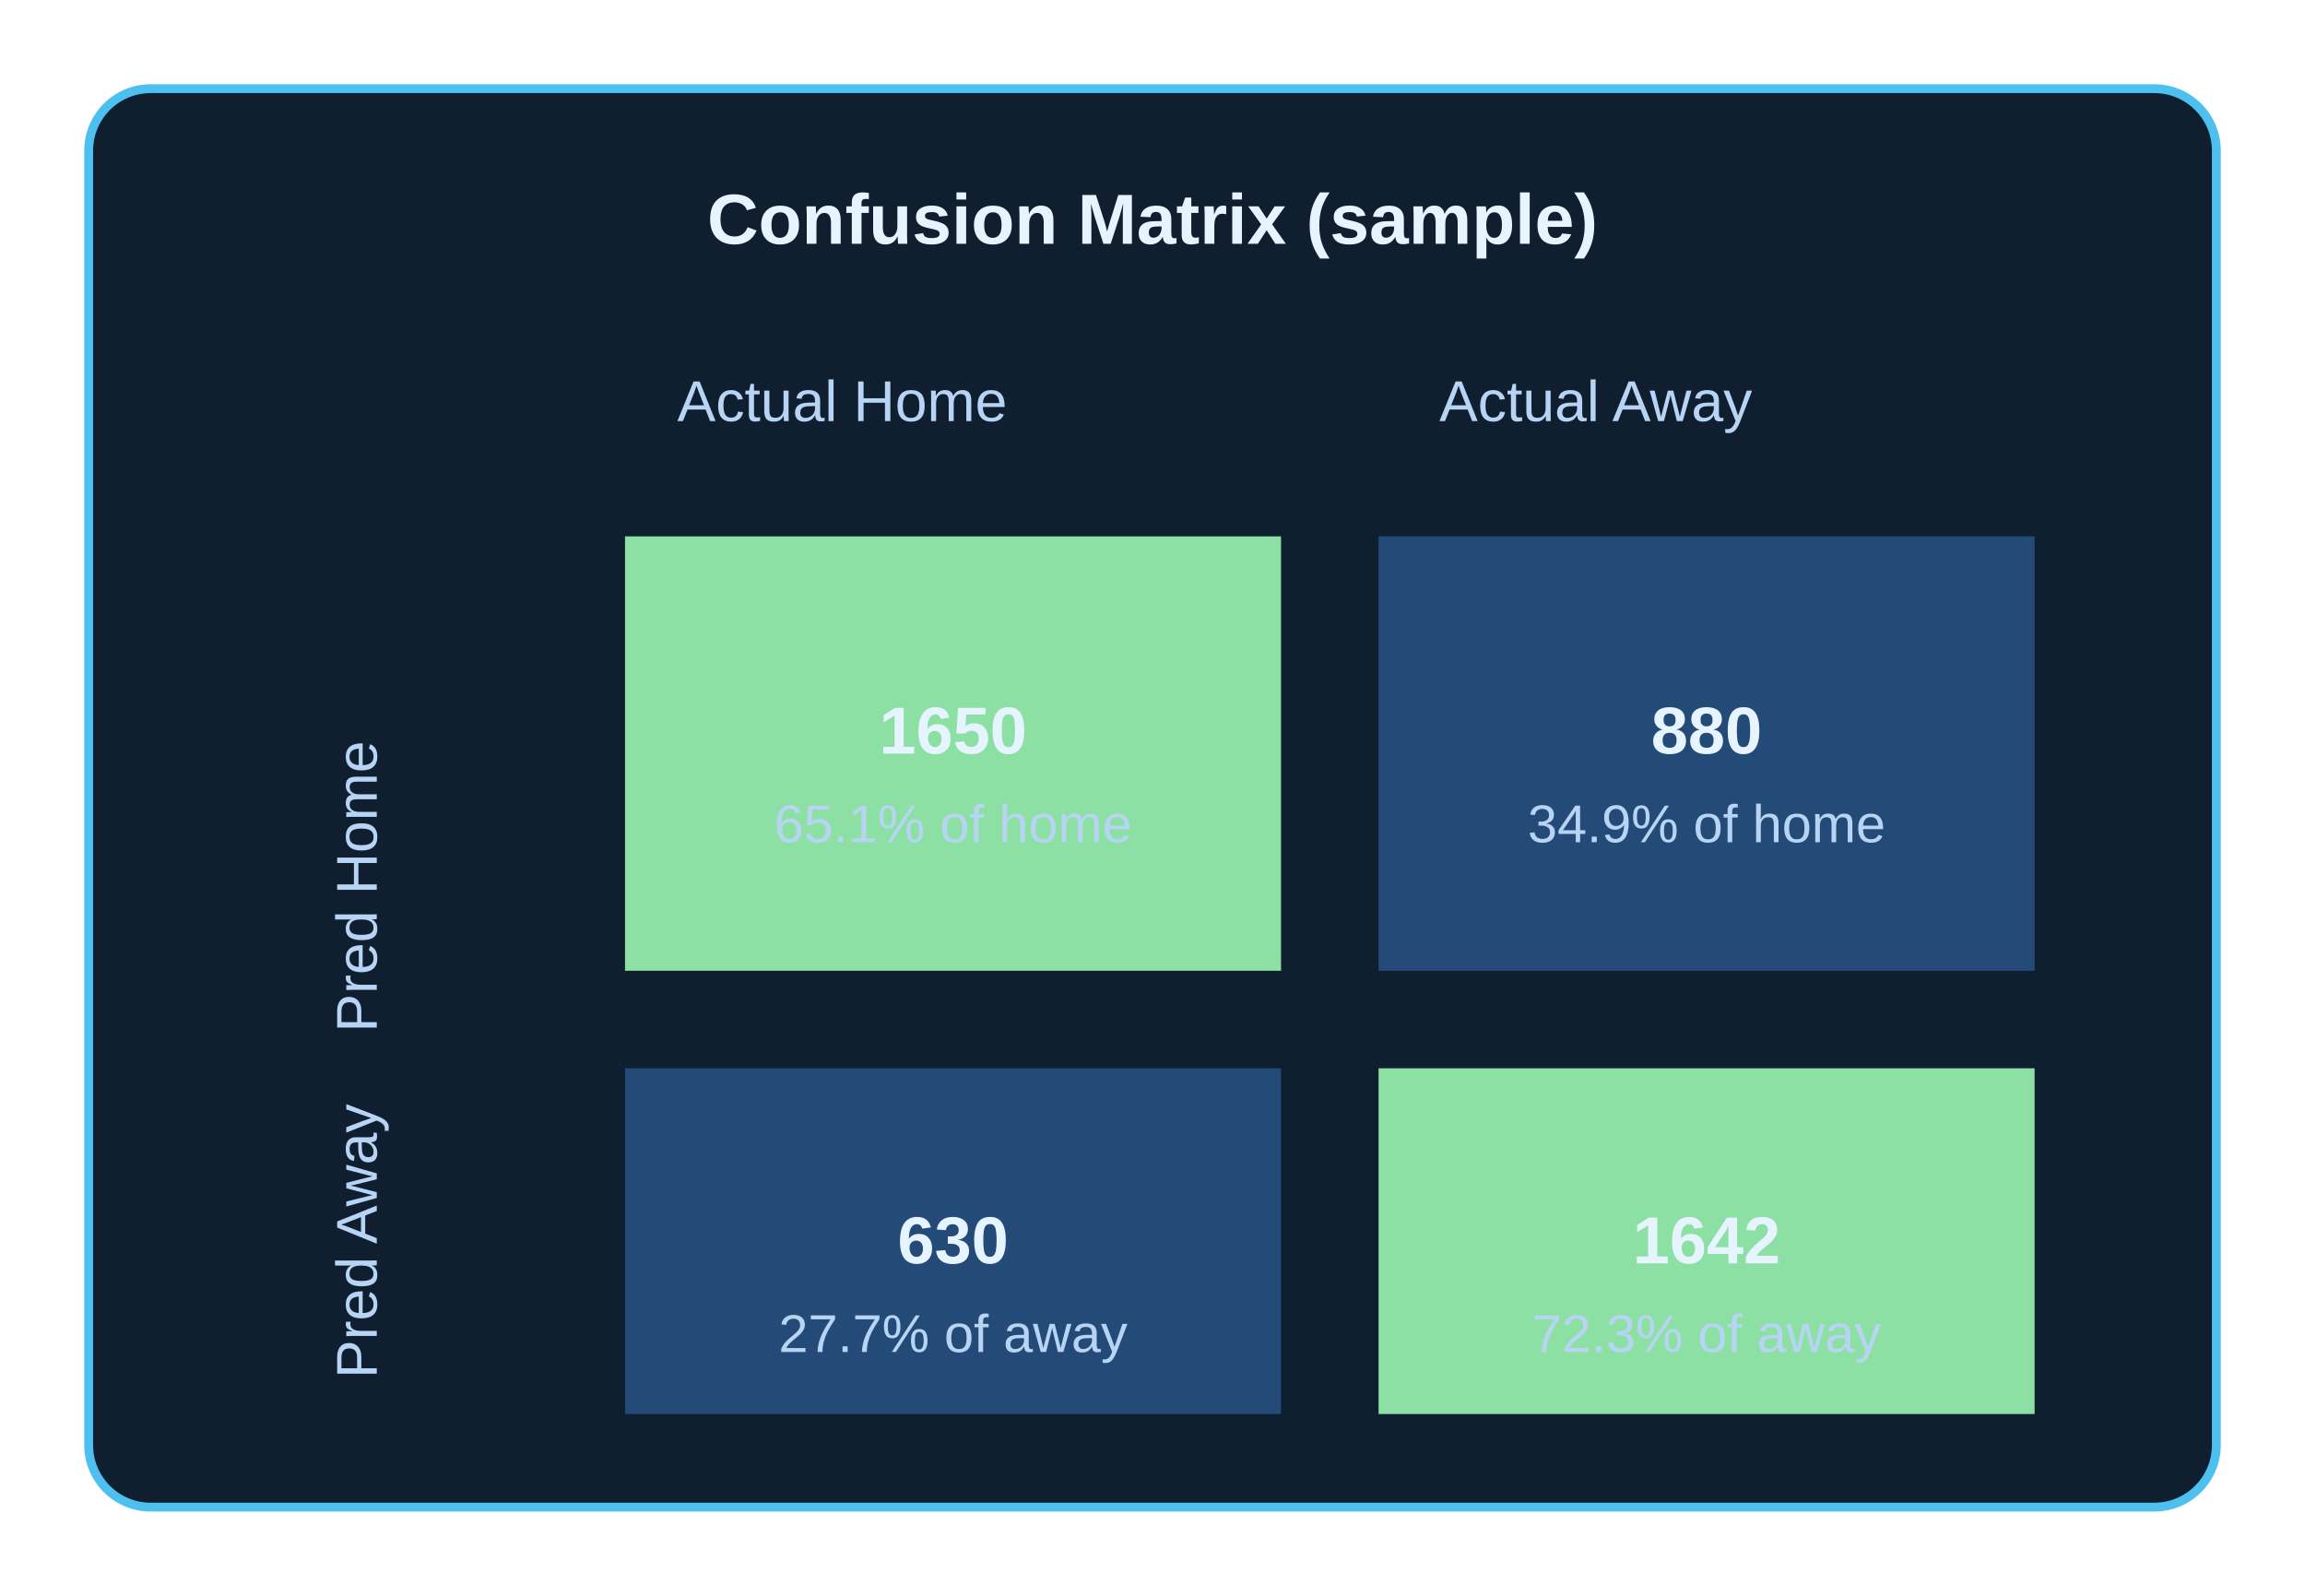
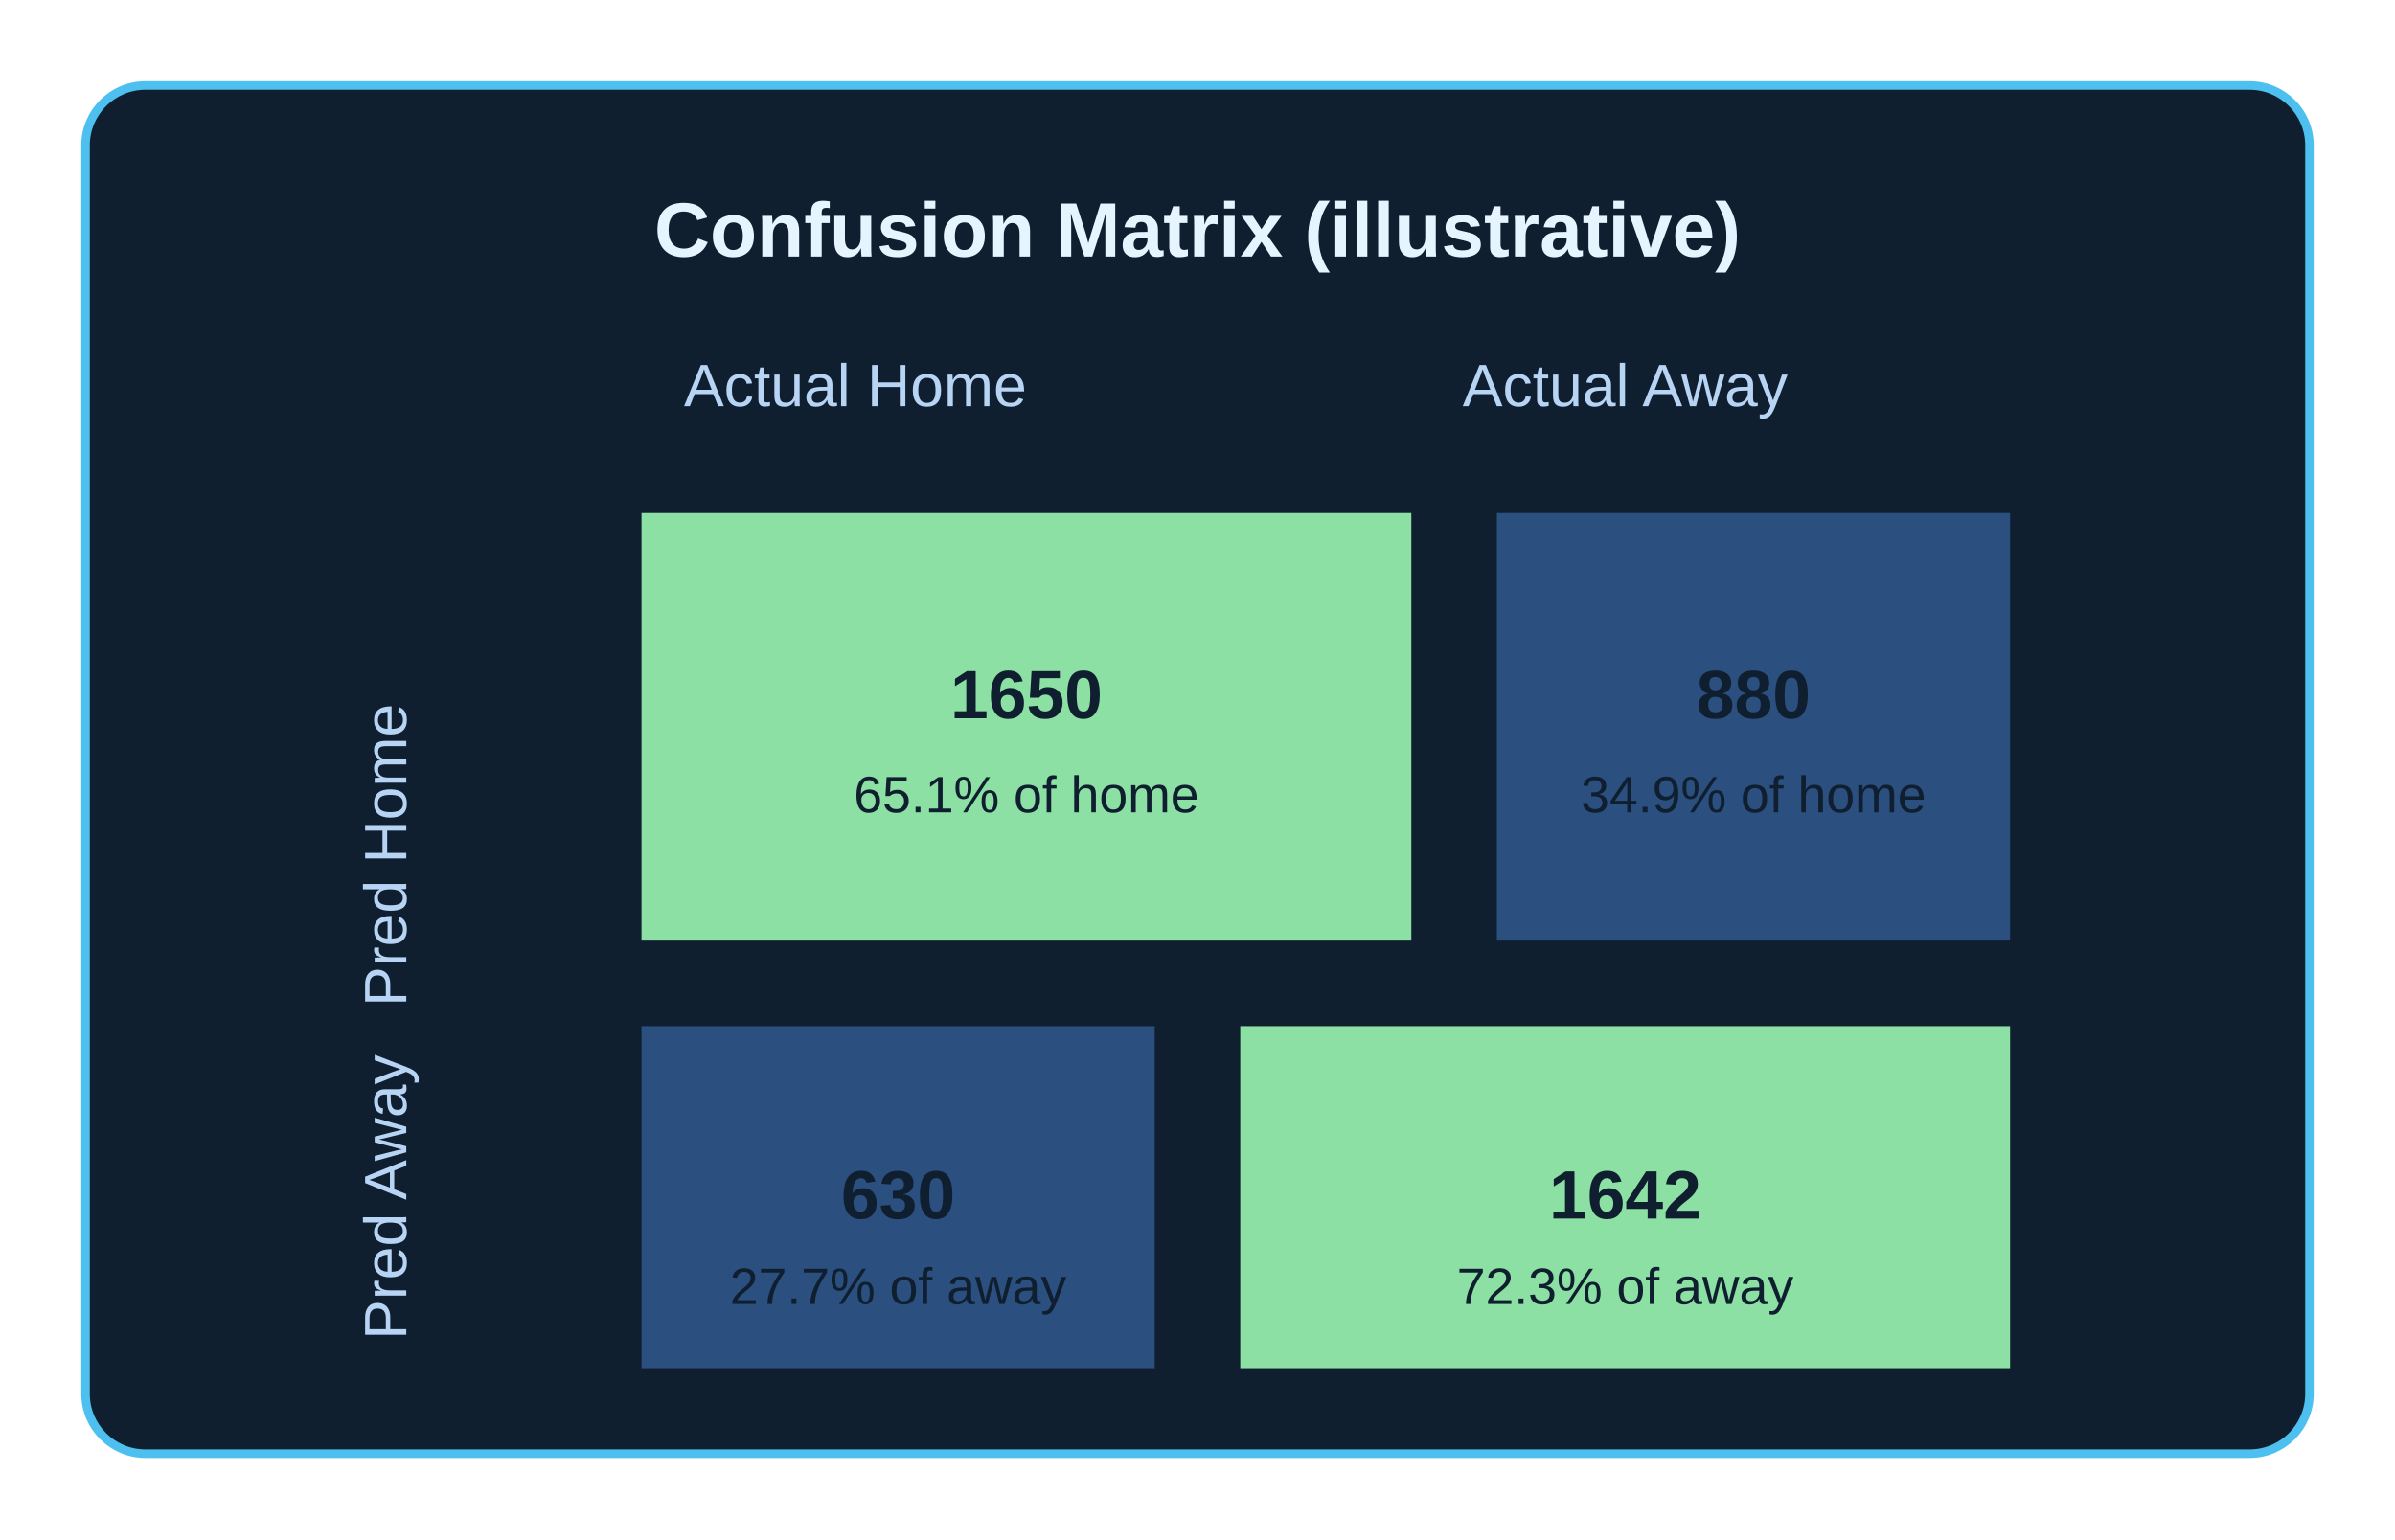
- <svg xmlns="http://www.w3.org/2000/svg" width="520" height="360" viewBox="0 0 520 360">
-   <style>.bg{fill:#0f1f2f;stroke:#4ec0f0;stroke-width:2;rx:14;ry:14;}.title{fill:#e6f4ff;font-family:'Helvetica Neue',Arial,sans-serif;font-size:16px;font-weight:700;}.axis{fill:#b8d4f5;font-family:'Helvetica Neue',Arial,sans-serif;font-size:13px;}.cell{stroke:#0f1f2f;stroke-width:2;}.win{fill:#8de0a3;}.miss{fill:#244b77;}.label{fill:#e6f4ff;font-family:'Helvetica Neue',Arial,sans-serif;font-size:15px;font-weight:700;}.sub{fill:#b8d4f5;font-family:'Helvetica Neue',Arial,sans-serif;font-size:12px;}</style>
-   <rect class="bg" x="20" y="20" width="480" height="320" />
-   <text class="title" x="260" y="55" text-anchor="middle">Confusion Matrix (sample)</text>
-   <text class="axis" x="190" y="95" text-anchor="middle">Actual Home</text>
-   <text class="axis" x="360" y="95" text-anchor="middle">Actual Away</text>
-   <text class="axis" transform="rotate(-90 85 200)" x="85" y="200" text-anchor="middle">Pred Home</text>
-   <text class="axis" transform="rotate(-90 85 280)" x="85" y="280" text-anchor="middle">Pred Away</text>
-   <rect class="cell win" x="140" y="120" width="150" height="100" />
-   <text class="label" x="215" y="170" text-anchor="middle">1650</text>
-   <text class="sub" x="215" y="190" text-anchor="middle">65.1% of home</text>
-   <rect class="cell miss" x="310" y="120" width="150" height="100" />
-   <text class="label" x="385" y="170" text-anchor="middle">880</text>
-   <text class="sub" x="385" y="190" text-anchor="middle">34.9% of home</text>
-   <rect class="cell miss" x="140" y="240" width="150" height="80" />
-   <text class="label" x="215" y="285" text-anchor="middle">630</text>
-   <text class="sub" x="215" y="305" text-anchor="middle">27.7% of away</text>
-   <rect class="cell win" x="310" y="240" width="150" height="80" />
-   <text class="label" x="385" y="285" text-anchor="middle">1642</text>
-   <text class="sub" x="385" y="305" text-anchor="middle">72.3% of away</text>
+ <svg xmlns="http://www.w3.org/2000/svg" width="560" height="360" viewBox="0 0 560 360">
+   <style>
+     .bg { fill:#0f1f2f; stroke:#4ec0f0; stroke-width:2; rx:14; ry:14; }
+     .title { fill:#e6f4ff; font-family:'Helvetica Neue', Arial, sans-serif; font-size:18px; font-weight:700; }
+     .axis { fill:#b8d4f5; font-family:'Helvetica Neue', Arial, sans-serif; font-size:14px; }
+     .cell-win { fill:#8de0a3; }
+     .cell-miss { fill:#2b4f7f; }
+     .label { fill:#0f1f2f; font-family:'Helvetica Neue', Arial, sans-serif; font-size:16px; font-weight:800; }
+     .sub { fill:#0f1f2f; font-family:'Helvetica Neue', Arial, sans-serif; font-size:12px; }
+   </style>
+   <rect class="bg" x="20" y="20" width="520" height="320" />
+   <text class="title" x="280" y="60" text-anchor="middle">Confusion Matrix (illustrative)</text>
+   <text class="axis" x="200" y="95" text-anchor="middle">Actual Home</text>
+   <text class="axis" x="380" y="95" text-anchor="middle">Actual Away</text>
+   <text class="axis" transform="rotate(-90 95 200)" x="95" y="200" text-anchor="middle">Pred Home</text>
+   <text class="axis" transform="rotate(-90 95 280)" x="95" y="280" text-anchor="middle">Pred Away</text>
+   <rect class="cell-win" x="150" y="120" width="180" height="100" />
+   <text class="label" x="240" y="168" text-anchor="middle">1650</text>
+   <text class="sub" x="240" y="190" text-anchor="middle">65.1% of home</text>
+   <rect class="cell-miss" x="350" y="120" width="120" height="100" />
+   <text class="label" x="410" y="168" text-anchor="middle" fill="#e6f4ff">880</text>
+   <text class="sub" x="410" y="190" text-anchor="middle" fill="#e6f4ff">34.9% of home</text>
+   <rect class="cell-miss" x="150" y="240" width="120" height="80" />
+   <text class="label" x="210" y="285" text-anchor="middle" fill="#e6f4ff">630</text>
+   <text class="sub" x="210" y="305" text-anchor="middle" fill="#e6f4ff">27.7% of away</text>
+   <rect class="cell-win" x="290" y="240" width="180" height="80" />
+   <text class="label" x="380" y="285" text-anchor="middle">1642</text>
+   <text class="sub" x="380" y="305" text-anchor="middle">72.3% of away</text>
</svg>
